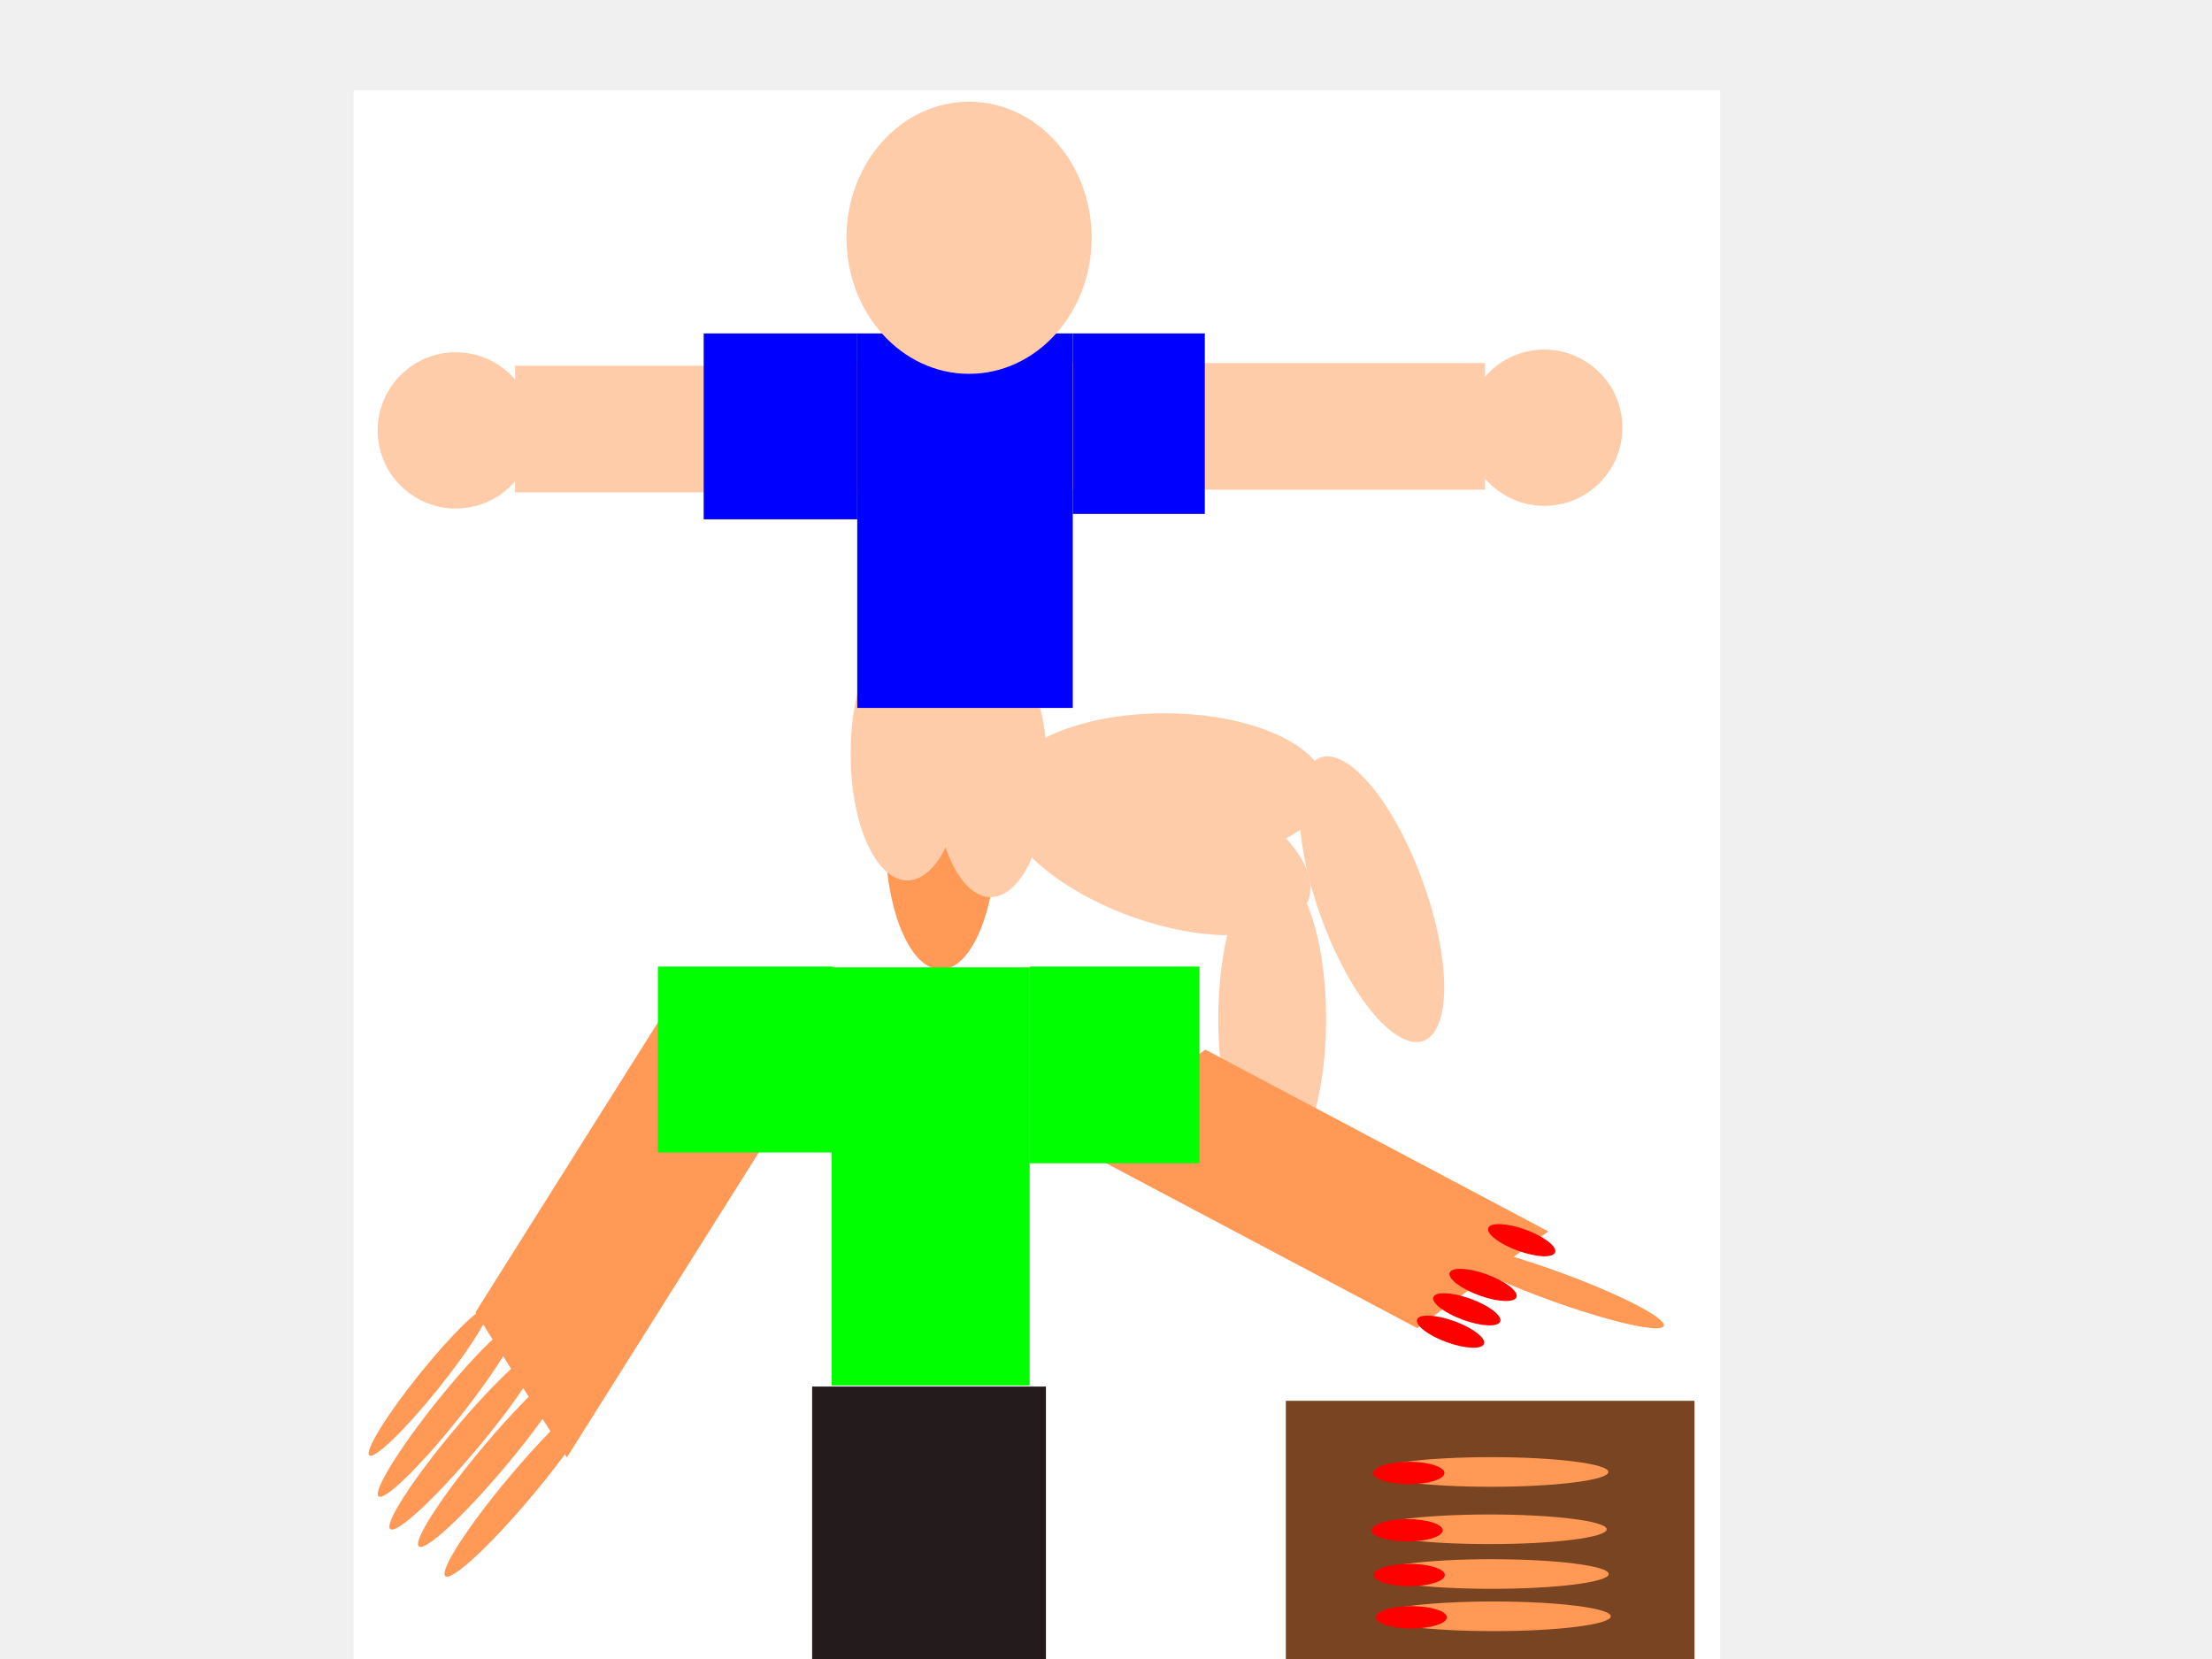
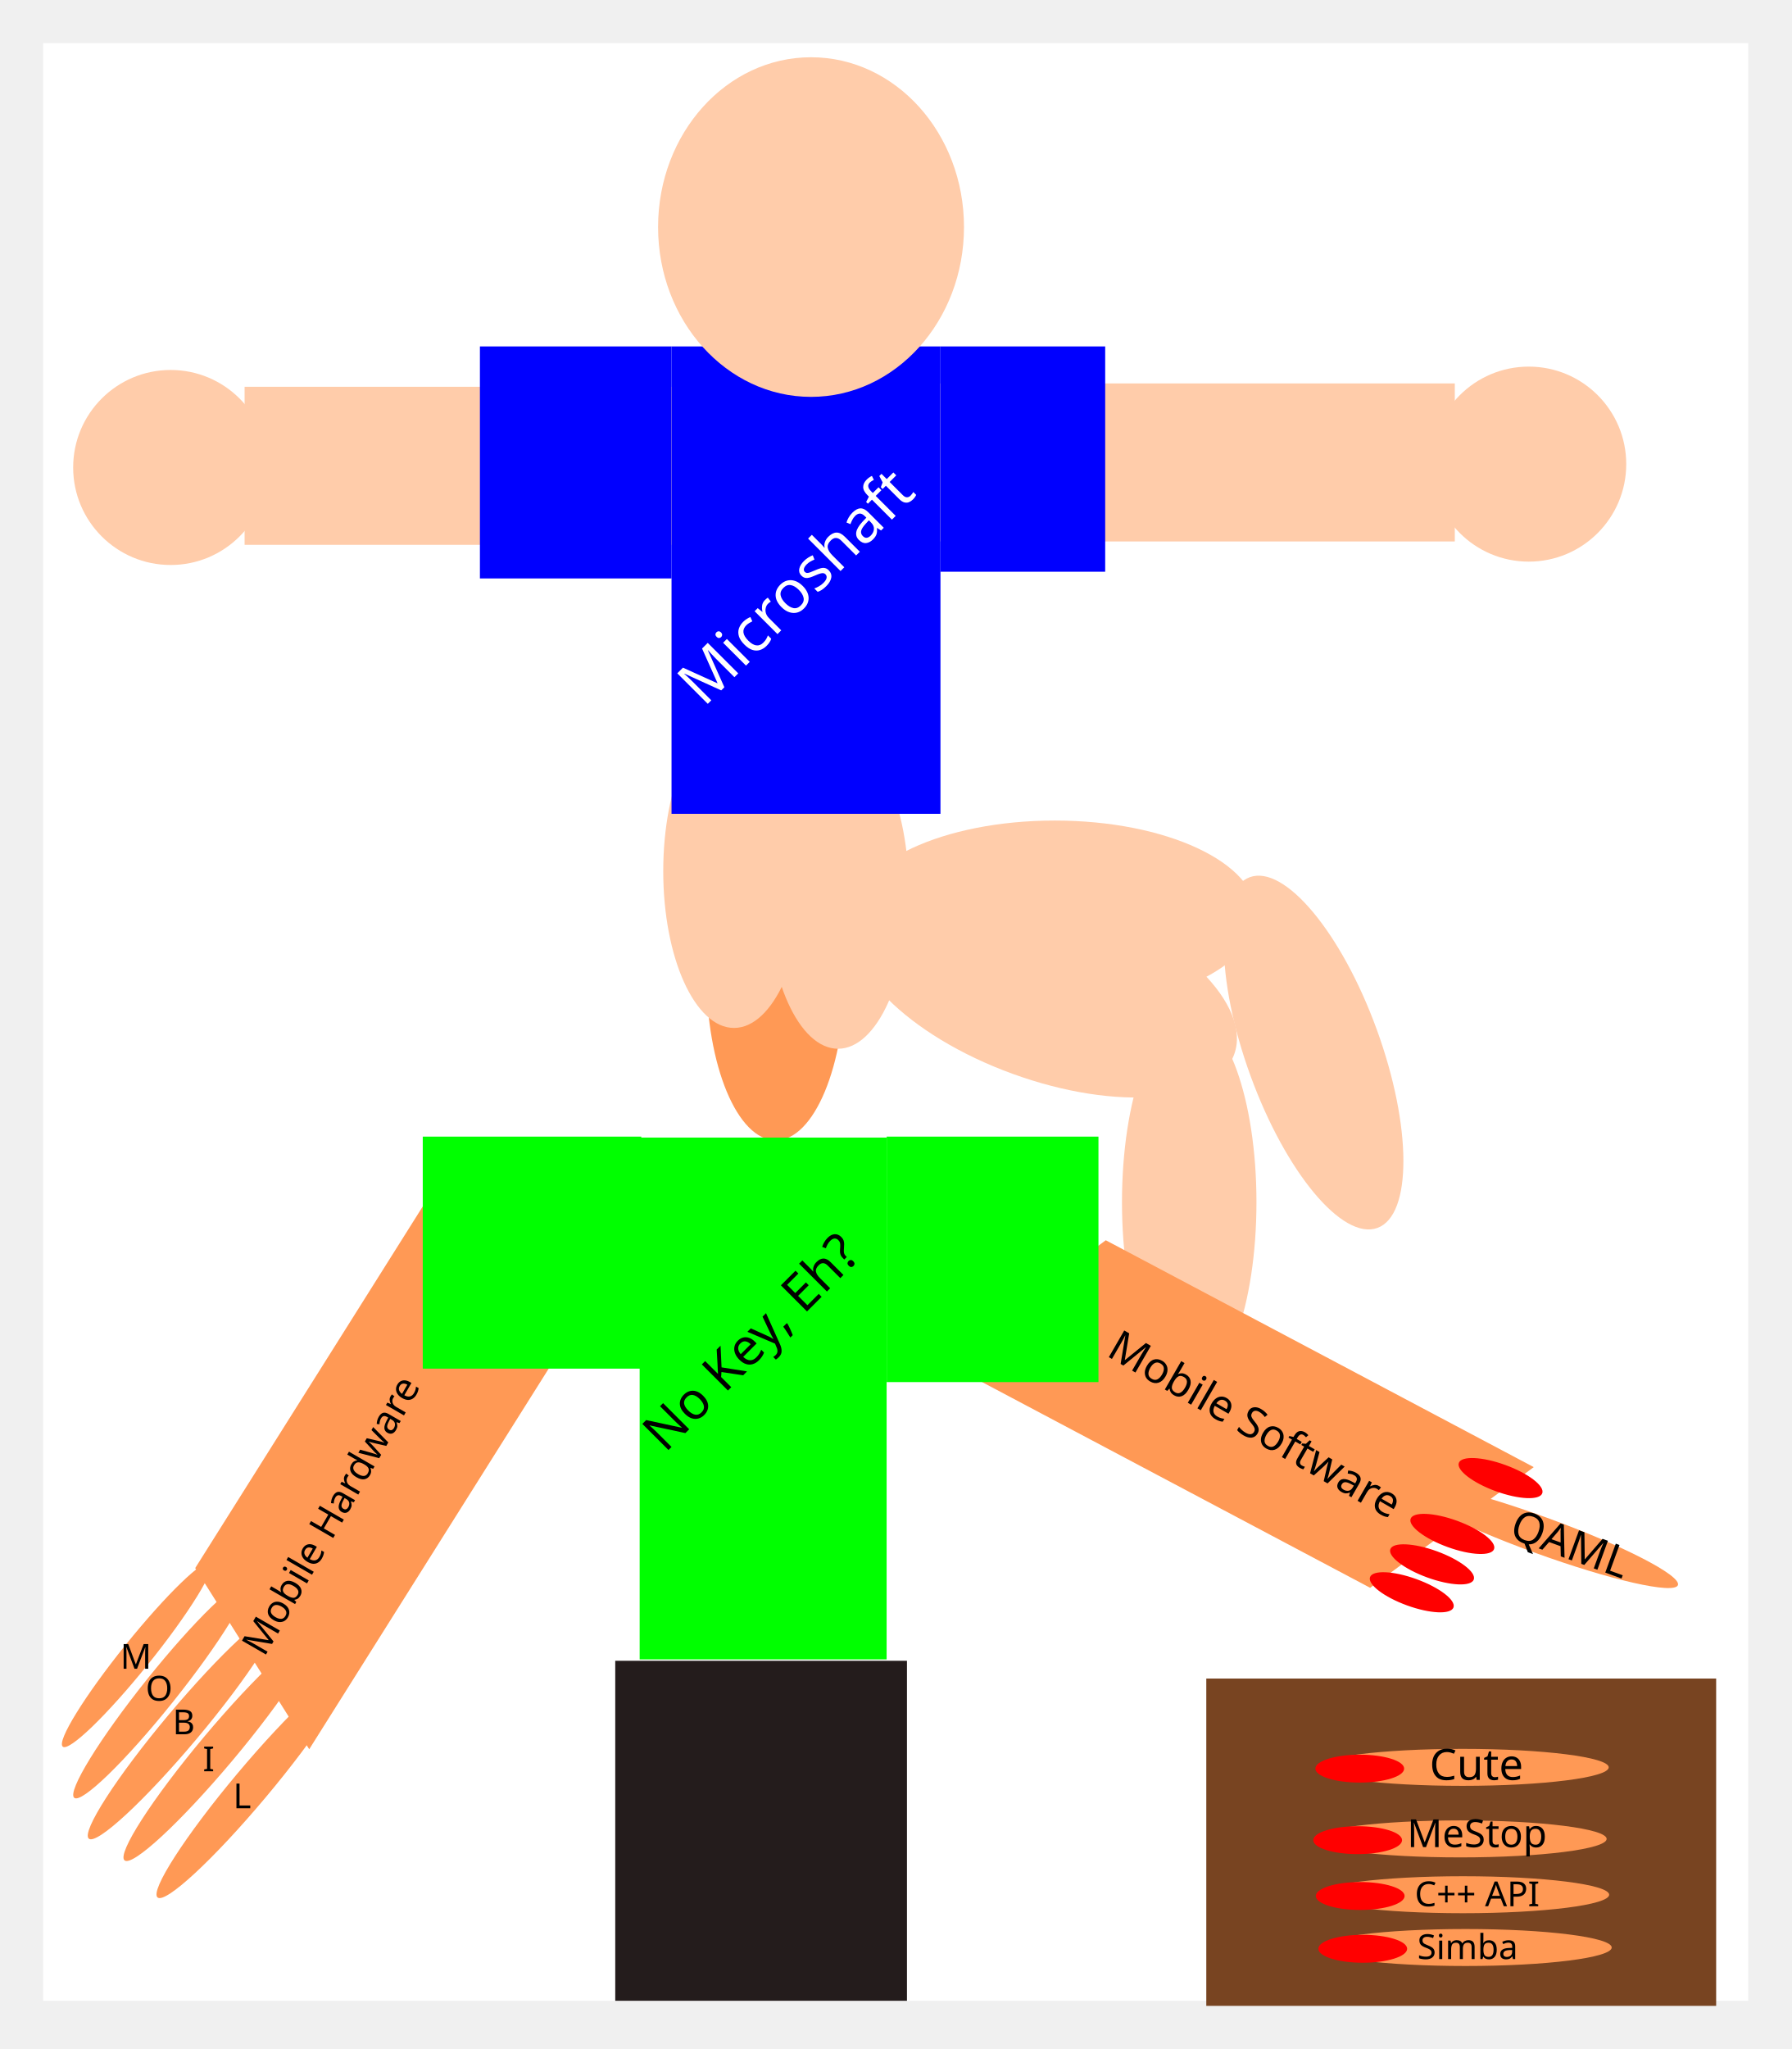
- <svg xmlns="http://www.w3.org/2000/svg" width="640px" height="480px" id="svg3007" version="1.1">
+ <svg xmlns="http://www.w3.org/2000/svg" width="415.385" height="475.023" id="svg3007" version="1.1">
  <defs id="defs3009" />
-   <g id="layer1">
+   <g id="layer1" transform="translate(-92.30769,-16.15385)">
    <rect style="fill:#ffffff" id="rect3589" width="395.385" height="453.846" x="102.308" y="26.154" />
-     <path style="fill:#ff9955" id="path3015" d="m 178.241,241.916 a 16.087,38.608 0 1 1 -32.174,0 16.087,38.608 0 1 1 32.174,0 z" transform="translate(110.0515,0)" />
-     <path style="fill:#ffccaa" id="path3017" d="m 193.685,212.638 a 16.409,36.356 0 1 1 -32.817,0 16.409,36.356 0 1 1 32.817,0 z" transform="translate(109.3712,10.29554)" />
-     <path style="fill:#ffccaa" id="path3017-0" d="m 193.685,212.638 a 16.409,36.356 0 1 1 -32.817,0 16.409,36.356 0 1 1 32.817,0 z" transform="translate(85.24103,5.469504)" />
+     <path style="fill:#ff9955" id="path3015" d="m 178.241,241.916 c 0,21.323 -7.202,38.608 -16.087,38.608 -8.884,0 -16.087,-17.286 -16.087,-38.608 0,-21.323 7.202,-38.608 16.087,-38.608 8.884,0 16.087,17.286 16.087,38.608 z" transform="translate(110.0515,0)" />
+     <path style="fill:#ffccaa" id="path3017" d="m 193.685,212.638 c 0,20.079 -7.346,36.356 -16.409,36.356 -9.062,0 -16.409,-16.277 -16.409,-36.356 0,-20.079 7.346,-36.356 16.409,-36.356 9.062,0 16.409,16.277 16.409,36.356 z" transform="translate(109.3712,10.29554)" />
+     <path style="fill:#ffccaa" id="path3017-0" d="m 193.685,212.638 c 0,20.079 -7.346,36.356 -16.409,36.356 -9.062,0 -16.409,-16.277 -16.409,-36.356 0,-20.079 7.346,-36.356 16.409,-36.356 9.062,0 16.409,16.277 16.409,36.356 z" transform="translate(85.24103,5.469504)" />
    <rect style="fill:#00ff00" id="rect3041" width="57.269" height="120.973" x="240.639" y="279.88" />
-     <flowRoot xml:space="preserve" id="flowRoot3043" style="font-size:40px;font-style:normal;font-weight:normal;line-height:125%;letter-spacing:0px;word-spacing:0px;fill:#000000;fill-opacity:1;stroke:none;font-family:Sans" transform="matrix(0.7071068,-0.7071068,0.7071068,0.7071068,-90.00634,222.2952)">
-       <flowRegion id="flowRegion3045">
-         <rect id="rect3047" width="73.356" height="14.8" x="145.424" y="318.489" />
-       </flowRegion>
-       <flowPara id="flowPara3049">
-         <flowSpan style="font-size:12px" id="flowSpan3051">No Key, Eh? </flowSpan>
-       </flowPara>
-     </flowRoot>
+     <text xml:space="preserve" style="font-size:40px;font-style:normal;font-weight:normal;line-height:125%;letter-spacing:0px;word-spacing:0px;fill:#000000;fill-opacity:1;stroke:none;font-family:Sans" x="-75.393" y="424.003" id="text3080" transform="matrix(0.7071068,-0.7071068,0.7071068,0.7071068,0,0)">
+       <tspan x="-75.393" y="424.003" id="tspan3082">
+         <tspan x="-75.393" y="424.003" style="font-size:12px" id="tspan3084">No Key, Eh? </tspan>
+       </tspan>
+     </text>
    <rect style="fill:#0000ff" id="rect3053" width="62.363" height="108.356" x="248.03" y="96.468" />
-     <flowRoot xml:space="preserve" id="flowRoot3055" style="font-size:40px;font-style:normal;font-weight:normal;line-height:125%;letter-spacing:0px;word-spacing:0px;fill:#fff6d5;fill-opacity:1;stroke:none;font-family:Sans" transform="matrix(0.7071068,-0.7071068,0.7071068,0.7071068,-0.6397639,238.345)">
-       <flowRegion id="flowRegion3057">
-         <rect id="rect3059" width="213.593" height="47.552" x="222.168" y="126.09" style="fill:#fff6d5" />
-       </flowRegion>
-       <flowPara id="flowPara3061" style="font-size:14px;fill:#ffffff">Microshaft</flowPara>
-     </flowRoot>
-     <path style="fill:#ffccaa" id="path3063" d="m 212.034,72.692 a 35.469,39.367 0 1 1 -70.938,0 35.469,39.367 0 1 1 70.938,0 z" transform="translate(103.8152,-3.897686)" />
-     <path style="fill:#ffccaa" id="path3065" d="m 299.342,248.477 a 46.772,21.827 0 1 1 -93.544,0 46.772,21.827 0 1 1 93.544,0 z" transform="translate(84.32681,-20.26797)" />
-     <path style="fill:#ffccaa" id="path3065-0" d="m 299.342,248.477 a 46.772,21.827 0 1 1 -93.544,0 46.772,21.827 0 1 1 93.544,0 z" transform="matrix(0.9396926,0.3420201,-0.3420201,0.9396926,182.2043,-75.2967)" />
-     <path style="fill:#ffccaa" id="path3087" d="m 301.681,308.112 a 15.591,43.264 0 1 1 -31.181,0 15.591,43.264 0 1 1 31.181,0 z" transform="translate(81.9882,-13.25213)" />
-     <path style="fill:#ffccaa" id="path3087-8" d="m 301.681,308.112 a 15.591,43.264 0 1 1 -31.181,0 15.591,43.264 0 1 1 31.181,0 z" transform="matrix(0.9396926,-0.3420201,0.3420201,0.9396926,22.70387,68.48849)" />
+     <text xml:space="preserve" style="font-size:40px;font-style:normal;font-weight:normal;line-height:125%;letter-spacing:0px;word-spacing:0px;fill:#fff6d5;fill-opacity:1;stroke:none;font-family:Sans" x="53.168" y="308.131" id="text3086" transform="matrix(0.7071068,-0.7071068,0.7071068,0.7071068,0,0)">
+       <tspan x="53.168" y="308.131" id="tspan3088">
+         <tspan x="53.168" y="308.131" style="font-size:14px;fill:#ffffff" id="tspan3090">Microshaft</tspan>
+       </tspan>
+     </text>
+     <path style="fill:#ffccaa" id="path3063" d="m 212.034,72.692 c 0,21.742 -15.88,39.367 -35.469,39.367 -19.589,0 -35.469,-17.625 -35.469,-39.367 0,-21.742 15.88,-39.367 35.469,-39.367 19.589,0 35.469,17.625 35.469,39.367 z" transform="translate(103.8152,-3.897686)" />
+     <path style="fill:#ffccaa" id="path3065" d="m 299.342,248.477 c 0,12.055 -20.941,21.827 -46.772,21.827 -25.832,0 -46.772,-9.772 -46.772,-21.827 0,-12.055 20.941,-21.827 46.772,-21.827 25.832,0 46.772,9.772 46.772,21.827 z" transform="translate(84.32681,-20.26797)" />
+     <path style="fill:#ffccaa" id="path3065-0" d="m 299.342,248.477 c 0,12.055 -20.941,21.827 -46.772,21.827 -25.832,0 -46.772,-9.772 -46.772,-21.827 0,-12.055 20.941,-21.827 46.772,-21.827 25.832,0 46.772,9.772 46.772,21.827 z" transform="matrix(0.9396926,0.3420201,-0.3420201,0.9396926,182.2043,-75.2967)" />
+     <path style="fill:#ffccaa" id="path3087" d="m 301.681,308.112 c 0,23.894 -6.98,43.264 -15.591,43.264 -8.611,0 -15.591,-19.37 -15.591,-43.264 0,-23.894 6.98,-43.264 15.591,-43.264 8.611,0 15.591,19.37 15.591,43.264 z" transform="translate(81.9882,-13.25213)" />
+     <path style="fill:#ffccaa" id="path3087-8" d="m 301.681,308.112 c 0,23.894 -6.98,43.264 -15.591,43.264 -8.611,0 -15.591,-19.37 -15.591,-43.264 0,-23.894 6.98,-43.264 15.591,-43.264 8.611,0 15.591,19.37 15.591,43.264 z" transform="matrix(0.9396926,-0.3420201,0.3420201,0.9396926,22.70387,68.48849)" />
    <rect style="fill:#ffccaa" id="rect3107" width="119.269" height="36.638" x="310.393" y="105.043" />
    <rect style="fill:#0000ff" id="rect3109" width="38.197" height="52.229" x="310.393" y="96.468" />
    <rect style="fill:#ffccaa" id="rect3111" width="99.001" height="36.638" x="149.028" y="105.822" />
    <rect style="fill:#0000ff" id="rect3113" width="44.434" height="53.788" x="203.596" y="96.468" />
-     <path style="fill:#ffccaa" id="path3115" d="m 64.702,125.7 a 26.114,26.114 0 1 1 -52.229,0 26.114,26.114 0 1 1 52.229,0 z" transform="matrix(0.8656716,0,0,0.8656716,98.47482,15.71582)" />
-     <path style="fill:#ffccaa" id="path3115-5" d="m 64.702,125.7 a 26.114,26.114 0 1 1 -52.229,0 26.114,26.114 0 1 1 52.229,0 z" transform="matrix(0.8656716,0,0,0.8656716,413.4078,14.93628)" />
+     <path style="fill:#ffccaa" id="path3115" d="m 64.702,125.7 c 0,14.423 -11.692,26.114 -26.114,26.114 -14.423,0 -26.114,-11.692 -26.114,-26.114 0,-14.423 11.692,-26.114 26.114,-26.114 14.423,0 26.114,11.692 26.114,26.114 z" transform="matrix(0.8656716,0,0,0.8656716,98.47482,15.71582)" />
+     <path style="fill:#ffccaa" id="path3115-5" d="m 64.702,125.7 c 0,14.423 -11.692,26.114 -26.114,26.114 -14.423,0 -26.114,-11.692 -26.114,-26.114 0,-14.423 11.692,-26.114 26.114,-26.114 14.423,0 26.114,11.692 26.114,26.114 z" transform="matrix(0.8656716,0,0,0.8656716,413.4078,14.93628)" />
    <rect style="fill:#ff9955" id="rect3135-4" width="111.909" height="49.629" x="-16.741" y="-403.081" transform="matrix(-0.5326593,0.8463297,-0.5326593,-0.8463297,0,0)" />
    <rect style="fill:#00ff00" id="rect3139" width="50.67" height="53.788" x="190.344" y="279.659" />
    <rect style="fill:#ff9955" id="rect3135-4-2" width="112.316" height="47.137" x="500.822" y="116.528" transform="matrix(0.8835798,0.4682807,-0.804831,0.5935041,0,0)" />
    <rect style="fill:#00ff00" id="rect3137" width="49.111" height="56.906" x="297.92" y="279.659" />
-     <path style="fill:#ff9955" id="path3177" d="m 401.462,370.475 a 33.91,8.185 0 1 1 -67.82,0 33.91,8.185 0 1 1 67.82,0 z" transform="matrix(0.9396926,0.3420201,-0.1791534,0.4922199,170.5261,63.96881)" />
-     <path style="fill:#ff9955" id="path3177-5" d="m 401.462,370.475 a 33.91,8.185 0 1 1 -67.82,0 33.91,8.185 0 1 1 67.82,0 z" transform="matrix(0.5064149,-0.6288944,0.3161305,0.2764169,-179.2252,528.4943)" />
-     <path style="fill:#ff9955" id="path3177-1" d="m 401.462,370.475 a 33.91,8.185 0 1 1 -67.82,0 33.91,8.185 0 1 1 67.82,0 z" transform="matrix(0.5859657,-0.7317569,0.3657901,0.3216279,-221.5057,557.9238)" />
-     <path style="fill:#ff9955" id="path3177-0" d="m 401.462,370.475 a 33.91,8.185 0 1 1 -67.82,0 33.91,8.185 0 1 1 67.82,0 z" transform="matrix(0.6427876,-0.7660444,0.4012614,0.3366983,-250.2116,573.2613)" />
-     <path style="fill:#ff9955" id="path3177-01" d="m 401.462,370.475 a 33.91,8.185 0 1 1 -67.82,0 33.91,8.185 0 1 1 67.82,0 z" transform="matrix(0.6427876,-0.7660444,0.4012614,0.3366983,-241.9279,578.2976)" />
-     <path style="fill:#ff9955" id="path3177-3" d="m 401.462,370.475 a 33.91,8.185 0 1 1 -67.82,0 33.91,8.185 0 1 1 67.82,0 z" transform="matrix(0.6427876,-0.7660444,0.4012614,0.3366983,-234.2713,586.8913)" />
-     <flowRoot xml:space="preserve" id="flowRoot3225" style="font-size:40px;font-style:normal;font-weight:normal;line-height:125%;letter-spacing:0px;word-spacing:0px;fill:#000000;fill-opacity:1;stroke:none;font-family:Sans" transform="translate(42.2318,-20.26797)">
-       <flowRegion id="flowRegion3227">
-         <rect id="rect3229" width="18.709" height="19.488" x="77.954" y="415.298" />
-       </flowRegion>
-       <flowPara id="flowPara3231" style="font-size:8px">M</flowPara>
-     </flowRoot>
-     <flowRoot xml:space="preserve" id="flowRoot3225-3" style="font-size:40px;font-style:normal;font-weight:normal;line-height:125%;letter-spacing:0px;word-spacing:0px;fill:#000000;fill-opacity:1;stroke:none;font-family:Sans" transform="translate(48.11809,-12.86743)">
-       <flowRegion id="flowRegion3227-0">
-         <rect id="rect3229-0" width="18.709" height="19.488" x="77.954" y="415.298" />
-       </flowRegion>
-       <flowPara id="flowPara3231-4" style="font-size:8px">O</flowPara>
-     </flowRoot>
-     <flowRoot xml:space="preserve" id="flowRoot3225-8" style="font-size:40px;font-style:normal;font-weight:normal;line-height:125%;letter-spacing:0px;word-spacing:0px;fill:#000000;fill-opacity:1;stroke:none;font-family:Sans" transform="translate(54.35438,-5.072061)">
-       <flowRegion id="flowRegion3227-2">
-         <rect id="rect3229-2" width="18.709" height="19.488" x="77.954" y="415.298" />
-       </flowRegion>
-       <flowPara id="flowPara3231-0" style="font-size:8px">B</flowPara>
-     </flowRoot>
-     <flowRoot xml:space="preserve" id="flowRoot3225-2" style="font-size:40px;font-style:normal;font-weight:normal;line-height:125%;letter-spacing:0px;word-spacing:0px;fill:#000000;fill-opacity:1;stroke:none;font-family:Sans" transform="translate(68.38605,12.07776)">
-       <flowRegion id="flowRegion3227-4">
-         <rect id="rect3229-5" width="18.709" height="19.488" x="77.954" y="415.298" />
-       </flowRegion>
-       <flowPara id="flowPara3231-8" style="font-size:8px">L</flowPara>
-     </flowRoot>
-     <flowRoot xml:space="preserve" id="flowRoot3225-5" style="font-size:40px;font-style:normal;font-weight:normal;line-height:125%;letter-spacing:0px;word-spacing:0px;fill:#000000;fill-opacity:1;stroke:none;font-family:Sans" transform="translate(61.37022,3.502848)">
-       <flowRegion id="flowRegion3227-42">
-         <rect id="rect3229-7" width="18.709" height="19.488" x="77.954" y="415.298" />
-       </flowRegion>
-       <flowPara id="flowPara3231-5" style="font-size:8px">I</flowPara>
-     </flowRoot>
-     <flowRoot xml:space="preserve" id="flowRoot3312" style="font-size:40px;font-style:normal;font-weight:normal;line-height:125%;letter-spacing:0px;word-spacing:0px;fill:#000000;fill-opacity:1;stroke:none;font-family:Sans" transform="matrix(0.9396926,0.3420201,-0.3420201,0.9396926,254.0449,-100.3437)">
-       <flowRegion id="flowRegion3314">
-         <rect id="rect3316" width="119.269" height="48.331" x="338.319" y="370.085" />
-       </flowRegion>
-       <flowPara id="flowPara3318" style="font-size:10px">QAML</flowPara>
-     </flowRoot>
+     <path style="fill:#ff9955" id="path3177" d="m 401.462,370.475 c 0,4.521 -15.182,8.185 -33.91,8.185 -18.728,0 -33.91,-3.665 -33.91,-8.185 0,-4.521 15.182,-8.185 33.91,-8.185 18.728,0 33.91,3.665 33.91,8.185 z" transform="matrix(0.9396926,0.3420201,-0.1791534,0.4922199,170.5261,63.96881)" />
+     <path style="fill:#ff9955" id="path3177-5" d="m 401.462,370.475 c 0,4.521 -15.182,8.185 -33.91,8.185 -18.728,0 -33.91,-3.665 -33.91,-8.185 0,-4.521 15.182,-8.185 33.91,-8.185 18.728,0 33.91,3.665 33.91,8.185 z" transform="matrix(0.5064149,-0.6288944,0.3161305,0.2764169,-179.2252,528.4943)" />
+     <path style="fill:#ff9955" id="path3177-1" d="m 401.462,370.475 c 0,4.521 -15.182,8.185 -33.91,8.185 -18.728,0 -33.91,-3.665 -33.91,-8.185 0,-4.521 15.182,-8.185 33.91,-8.185 18.728,0 33.91,3.665 33.91,8.185 z" transform="matrix(0.5859657,-0.7317569,0.3657901,0.3216279,-221.5057,557.9238)" />
+     <path style="fill:#ff9955" id="path3177-0" d="m 401.462,370.475 c 0,4.521 -15.182,8.185 -33.91,8.185 -18.728,0 -33.91,-3.665 -33.91,-8.185 0,-4.521 15.182,-8.185 33.91,-8.185 18.728,0 33.91,3.665 33.91,8.185 z" transform="matrix(0.6427876,-0.7660444,0.4012614,0.3366983,-250.2116,573.2613)" />
+     <path style="fill:#ff9955" id="path3177-01" d="m 401.462,370.475 c 0,4.521 -15.182,8.185 -33.91,8.185 -18.728,0 -33.91,-3.665 -33.91,-8.185 0,-4.521 15.182,-8.185 33.91,-8.185 18.728,0 33.91,3.665 33.91,8.185 z" transform="matrix(0.6427876,-0.7660444,0.4012614,0.3366983,-241.9279,578.2976)" />
+     <path style="fill:#ff9955" id="path3177-3" d="m 401.462,370.475 c 0,4.521 -15.182,8.185 -33.91,8.185 -18.728,0 -33.91,-3.665 -33.91,-8.185 0,-4.521 15.182,-8.185 33.91,-8.185 18.728,0 33.91,3.665 33.91,8.185 z" transform="matrix(0.6427876,-0.7660444,0.4012614,0.3366983,-234.2713,586.8913)" />
+     <text xml:space="preserve" style="font-size:40px;font-style:normal;font-weight:normal;line-height:125%;letter-spacing:0px;word-spacing:0px;fill:#000000;fill-opacity:1;stroke:none;font-family:Sans" x="120.201" y="403.019" id="text3092">
+       <tspan x="120.201" y="403.019" id="tspan3094">
+         <tspan x="120.201" y="403.019" style="font-size:8px" id="tspan3096">M</tspan>
+       </tspan>
+     </text>
+     <text xml:space="preserve" style="font-size:40px;font-style:normal;font-weight:normal;line-height:125%;letter-spacing:0px;word-spacing:0px;fill:#000000;fill-opacity:1;stroke:none;font-family:Sans" x="126.087" y="410.419" id="text3098">
+       <tspan x="126.087" y="410.419" id="tspan3100">
+         <tspan x="126.087" y="410.419" style="font-size:8px" id="tspan3102">O</tspan>
+       </tspan>
+     </text>
+     <text xml:space="preserve" style="font-size:40px;font-style:normal;font-weight:normal;line-height:125%;letter-spacing:0px;word-spacing:0px;fill:#000000;fill-opacity:1;stroke:none;font-family:Sans" x="132.323" y="418.214" id="text3104">
+       <tspan x="132.323" y="418.214" id="tspan3106">
+         <tspan x="132.323" y="418.214" style="font-size:8px" id="tspan3108">B</tspan>
+       </tspan>
+     </text>
+     <text xml:space="preserve" style="font-size:40px;font-style:normal;font-weight:normal;line-height:125%;letter-spacing:0px;word-spacing:0px;fill:#000000;fill-opacity:1;stroke:none;font-family:Sans" x="146.355" y="435.364" id="text3110">
+       <tspan x="146.355" y="435.364" id="tspan3112">
+         <tspan x="146.355" y="435.364" style="font-size:8px" id="tspan3114">L</tspan>
+       </tspan>
+     </text>
+     <text xml:space="preserve" style="font-size:40px;font-style:normal;font-weight:normal;line-height:125%;letter-spacing:0px;word-spacing:0px;fill:#000000;fill-opacity:1;stroke:none;font-family:Sans" x="139.339" y="426.789" id="text3116">
+       <tspan x="139.339" y="426.789" id="tspan3118">
+         <tspan x="139.339" y="426.789" style="font-size:8px" id="tspan3120">I</tspan>
+       </tspan>
+     </text>
+     <text xml:space="preserve" style="font-size:40px;font-style:normal;font-weight:normal;line-height:125%;letter-spacing:0px;word-spacing:0px;fill:#000000;fill-opacity:1;stroke:none;font-family:Sans" x="542.717" y="198.881" id="text3122" transform="matrix(0.9396926,0.3420201,-0.3420201,0.9396926,0,0)">
+       <tspan x="542.717" y="198.881" id="tspan3124">
+         <tspan x="542.717" y="198.881" style="font-size:10px" id="tspan3126">QAML</tspan>
+       </tspan>
+     </text>
    <rect style="fill:#784421" id="rect3320" width="118.235" height="75.882" x="372.036" y="405.294" ry="0" />
-     <path style="fill:#ff9955" id="path3177-54" d="m 401.462,370.475 a 33.91,8.185 0 1 1 -67.82,0 33.91,8.185 0 1 1 67.82,0 z" transform="matrix(1,0,0,0.5238095,63.89621,231.824)" />
-     <flowRoot xml:space="preserve" id="flowRoot3367" style="font-size:40px;font-style:normal;font-weight:normal;line-height:125%;letter-spacing:0px;word-spacing:0px;fill:#000000;fill-opacity:1;stroke:none;font-family:Sans" transform="translate(86.74208,12.94118)">
-       <flowRegion id="flowRegion3369">
-         <rect id="rect3371" width="65.294" height="51.765" x="337.059" y="405.882" />
-       </flowRegion>
-       <flowPara id="flowPara3373" style="font-size:10px">Cute</flowPara>
-     </flowRoot>
-     <path style="fill:#ff0000" id="path3375" d="m 316.471,427.941 a 10.294,3.235 0 1 1 -20.588,0 10.294,3.235 0 1 1 20.588,0 z" transform="translate(101.448,-1.764706)" />
-     <path style="fill:#ff0000" id="path3375-2" d="m 316.471,427.941 a 10.294,3.235 0 1 1 -20.588,0 10.294,3.235 0 1 1 20.588,0 z" transform="matrix(0.9396926,0.3420202,-0.3420202,0.9396926,287.7477,-135.087)" />
-     <path style="fill:#ff0000" id="path3375-2-4" d="m 316.471,427.941 a 10.294,3.235 0 1 1 -20.588,0 10.294,3.235 0 1 1 20.588,0 z" transform="matrix(0.9396926,0.3420202,-0.3420202,0.9396926,283.0419,-128.0282)" />
-     <path style="fill:#ff0000" id="path3375-2-8" d="m 316.471,427.941 a 10.294,3.235 0 1 1 -20.588,0 10.294,3.235 0 1 1 20.588,0 z" transform="matrix(0.9396926,0.3420202,-0.3420202,0.9396926,278.336,-121.5576)" />
-     <path style="fill:#ff0000" id="path3375-2-49" d="m 316.471,427.941 a 10.294,3.235 0 1 1 -20.588,0 10.294,3.235 0 1 1 20.588,0 z" transform="matrix(0.9396926,0.3420202,-0.3420202,0.9396926,298.9242,-148.0282)" />
-     <path style="fill:#ff9955" id="path3177-54-9" d="m 401.462,370.475 a 33.91,8.185 0 1 1 -67.82,0 33.91,8.185 0 1 1 67.82,0 z" transform="matrix(1,0,0,0.5238095,63.41186,248.4112)" />
-     <flowRoot xml:space="preserve" id="flowRoot3367-3" style="font-size:40px;font-style:normal;font-weight:normal;line-height:125%;letter-spacing:0px;word-spacing:0px;fill:#000000;fill-opacity:1;stroke:none;font-family:Sans" transform="translate(81.55185,29.52831)">
-       <flowRegion id="flowRegion3369-6">
-         <rect id="rect3371-3" width="65.294" height="51.765" x="337.059" y="405.882" />
-       </flowRegion>
-       <flowPara id="flowPara3373-8" style="font-size:9px">MeStop</flowPara>
-     </flowRoot>
-     <path style="fill:#ff0000" id="path3375-9" d="m 316.471,427.941 a 10.294,3.235 0 1 1 -20.588,0 10.294,3.235 0 1 1 20.588,0 z" transform="translate(100.9636,14.82243)" />
-     <path style="fill:#ff9955" id="path3177-54-9-9" d="m 401.462,370.475 a 33.91,8.185 0 1 1 -67.82,0 33.91,8.185 0 1 1 67.82,0 z" transform="matrix(1,0,0,0.5238095,64.0001,261.3523)" />
-     <flowRoot xml:space="preserve" id="flowRoot3367-3-3" style="font-size:40px;font-style:normal;font-weight:normal;line-height:125%;letter-spacing:0px;word-spacing:0px;fill:#000000;fill-opacity:1;stroke:none;font-family:Sans" transform="translate(83.31656,44.23419)">
-       <flowRegion id="flowRegion3369-6-9">
-         <rect id="rect3371-3-9" width="65.294" height="51.765" x="337.059" y="405.882" />
-       </flowRegion>
-       <flowPara id="flowPara3373-8-7" style="font-size:8px">C++ API</flowPara>
-     </flowRoot>
-     <path style="fill:#ff0000" id="path3375-9-9" d="m 316.471,427.941 a 10.294,3.235 0 1 1 -20.588,0 10.294,3.235 0 1 1 20.588,0 z" transform="translate(101.5518,27.7636)" />
-     <path style="fill:#ff9955" id="path3177-54-9-9-6" d="m 401.462,370.475 a 33.91,8.185 0 1 1 -67.82,0 33.91,8.185 0 1 1 67.82,0 z" transform="matrix(1,0,0,0.5238095,64.58834,273.5887)" />
-     <flowRoot xml:space="preserve" id="flowRoot3367-3-3-9" style="font-size:40px;font-style:normal;font-weight:normal;line-height:125%;letter-spacing:0px;word-spacing:0px;fill:#000000;fill-opacity:1;stroke:none;font-family:Sans" transform="translate(83.9048,56.47057)">
-       <flowRegion id="flowRegion3369-6-9-4">
-         <rect id="rect3371-3-9-2" width="65.294" height="51.765" x="337.059" y="405.882" />
-       </flowRegion>
-       <flowPara id="flowPara3373-8-7-0" style="font-size:8px">Simba</flowPara>
-     </flowRoot>
-     <path style="fill:#ff0000" id="path3375-9-9-2" d="m 316.471,427.941 a 10.294,3.235 0 1 1 -20.588,0 10.294,3.235 0 1 1 20.588,0 z" transform="translate(102.1401,39.99999)" />
-     <flowRoot xml:space="preserve" id="flowRoot3533" style="font-size:40px;font-style:normal;font-weight:normal;line-height:125%;letter-spacing:0px;word-spacing:0px;fill:#000000;fill-opacity:1;stroke:none;font-family:Sans" transform="matrix(0.8660254,0.5,-0.5,0.8660254,415.8041,-135.5369)">
-       <flowRegion id="flowRegion3535">
-         <rect id="rect3537" width="186.471" height="47.059" x="174.706" y="427.059" />
-       </flowRegion>
-       <flowPara id="flowPara3539" style="font-size:10px">Mobile Software</flowPara>
-     </flowRoot>
-     <flowRoot xml:space="preserve" id="flowRoot3533-4" style="font-size:40px;font-style:normal;font-weight:normal;line-height:125%;letter-spacing:0px;word-spacing:0px;fill:#000000;fill-opacity:1;stroke:none;font-family:Sans" transform="matrix(0.5,-0.8660254,0.8660254,0.5,-311.4269,333.7713)">
-       <flowRegion id="flowRegion3535-7">
-         <rect id="rect3537-6" width="186.471" height="47.059" x="174.706" y="427.059" />
-       </flowRegion>
-       <flowPara id="flowPara3539-8" style="font-size:9px">Mobile Hardware</flowPara>
-     </flowRoot>
+     <path style="fill:#ff9955" id="path3177-54" d="m 401.462,370.475 c 0,4.521 -15.182,8.185 -33.91,8.185 -18.728,0 -33.91,-3.665 -33.91,-8.185 0,-4.521 15.182,-8.185 33.91,-8.185 18.728,0 33.91,3.665 33.91,8.185 z" transform="matrix(1,0,0,0.5238095,63.89621,231.824)" />
+     <text xml:space="preserve" style="font-size:40px;font-style:normal;font-weight:normal;line-height:125%;letter-spacing:0px;word-spacing:0px;fill:#000000;fill-opacity:1;stroke:none;font-family:Sans" x="423.805" y="428.784" id="text3128">
+       <tspan x="423.805" y="428.784" id="tspan3130">
+         <tspan x="423.805" y="428.784" style="font-size:10px" id="tspan3132">Cute</tspan>
+       </tspan>
+     </text>
+     <path style="fill:#ff0000" id="path3375" d="m 316.471,427.941 c 0,1.787 -4.609,3.235 -10.294,3.235 -5.685,0 -10.294,-1.448 -10.294,-3.235 0,-1.787 4.609,-3.235 10.294,-3.235 5.685,0 10.294,1.448 10.294,3.235 z" transform="translate(101.448,-1.764706)" />
+     <path style="fill:#ff0000" id="path3375-2" d="m 316.471,427.941 c 0,1.787 -4.609,3.235 -10.294,3.235 -5.685,0 -10.294,-1.448 -10.294,-3.235 0,-1.787 4.609,-3.235 10.294,-3.235 5.685,0 10.294,1.448 10.294,3.235 z" transform="matrix(0.9396926,0.3420202,-0.3420202,0.9396926,287.7477,-135.087)" />
+     <path style="fill:#ff0000" id="path3375-2-4" d="m 316.471,427.941 c 0,1.787 -4.609,3.235 -10.294,3.235 -5.685,0 -10.294,-1.448 -10.294,-3.235 0,-1.787 4.609,-3.235 10.294,-3.235 5.685,0 10.294,1.448 10.294,3.235 z" transform="matrix(0.9396926,0.3420202,-0.3420202,0.9396926,283.0419,-128.0282)" />
+     <path style="fill:#ff0000" id="path3375-2-8" d="m 316.471,427.941 c 0,1.787 -4.609,3.235 -10.294,3.235 -5.685,0 -10.294,-1.448 -10.294,-3.235 0,-1.787 4.609,-3.235 10.294,-3.235 5.685,0 10.294,1.448 10.294,3.235 z" transform="matrix(0.9396926,0.3420202,-0.3420202,0.9396926,278.336,-121.5576)" />
+     <path style="fill:#ff0000" id="path3375-2-49" d="m 316.471,427.941 c 0,1.787 -4.609,3.235 -10.294,3.235 -5.685,0 -10.294,-1.448 -10.294,-3.235 0,-1.787 4.609,-3.235 10.294,-3.235 5.685,0 10.294,1.448 10.294,3.235 z" transform="matrix(0.9396926,0.3420202,-0.3420202,0.9396926,298.9242,-148.0282)" />
+     <path style="fill:#ff9955" id="path3177-54-9" d="m 401.462,370.475 c 0,4.521 -15.182,8.185 -33.91,8.185 -18.728,0 -33.91,-3.665 -33.91,-8.185 0,-4.521 15.182,-8.185 33.91,-8.185 18.728,0 33.91,3.665 33.91,8.185 z" transform="matrix(1,0,0,0.5238095,63.41186,248.4112)" />
+     <text xml:space="preserve" style="font-size:40px;font-style:normal;font-weight:normal;line-height:125%;letter-spacing:0px;word-spacing:0px;fill:#000000;fill-opacity:1;stroke:none;font-family:Sans" x="418.614" y="444.374" id="text3134">
+       <tspan x="418.614" y="444.374" id="tspan3136">
+         <tspan x="418.614" y="444.374" style="font-size:9px" id="tspan3138">MeStop</tspan>
+       </tspan>
+     </text>
+     <path style="fill:#ff0000" id="path3375-9" d="m 316.471,427.941 c 0,1.787 -4.609,3.235 -10.294,3.235 -5.685,0 -10.294,-1.448 -10.294,-3.235 0,-1.787 4.609,-3.235 10.294,-3.235 5.685,0 10.294,1.448 10.294,3.235 z" transform="translate(100.9636,14.82243)" />
+     <path style="fill:#ff9955" id="path3177-54-9-9" d="m 401.462,370.475 c 0,4.521 -15.182,8.185 -33.91,8.185 -18.728,0 -33.91,-3.665 -33.91,-8.185 0,-4.521 15.182,-8.185 33.91,-8.185 18.728,0 33.91,3.665 33.91,8.185 z" transform="matrix(1,0,0,0.5238095,64.0001,261.3523)" />
+     <text xml:space="preserve" style="font-size:40px;font-style:normal;font-weight:normal;line-height:125%;letter-spacing:0px;word-spacing:0px;fill:#000000;fill-opacity:1;stroke:none;font-family:Sans" x="420.379" y="458.083" id="text3140">
+       <tspan x="420.379" y="458.083" id="tspan3142">
+         <tspan x="420.379" y="458.083" style="font-size:8px" id="tspan3144">C++ API</tspan>
+       </tspan>
+     </text>
+     <path style="fill:#ff0000" id="path3375-9-9" d="m 316.471,427.941 c 0,1.787 -4.609,3.235 -10.294,3.235 -5.685,0 -10.294,-1.448 -10.294,-3.235 0,-1.787 4.609,-3.235 10.294,-3.235 5.685,0 10.294,1.448 10.294,3.235 z" transform="translate(101.5518,27.7636)" />
+     <path style="fill:#ff9955" id="path3177-54-9-9-6" d="m 401.462,370.475 c 0,4.521 -15.182,8.185 -33.91,8.185 -18.728,0 -33.91,-3.665 -33.91,-8.185 0,-4.521 15.182,-8.185 33.91,-8.185 18.728,0 33.91,3.665 33.91,8.185 z" transform="matrix(1,0,0,0.5238095,64.58834,273.5887)" />
+     <text xml:space="preserve" style="font-size:40px;font-style:normal;font-weight:normal;line-height:125%;letter-spacing:0px;word-spacing:0px;fill:#000000;fill-opacity:1;stroke:none;font-family:Sans" x="420.967" y="470.32" id="text3146">
+       <tspan x="420.967" y="470.32" id="tspan3148">
+         <tspan x="420.967" y="470.32" style="font-size:8px" id="tspan3150">Simba</tspan>
+       </tspan>
+     </text>
+     <path style="fill:#ff0000" id="path3375-9-9-2" d="m 316.471,427.941 c 0,1.787 -4.609,3.235 -10.294,3.235 -5.685,0 -10.294,-1.448 -10.294,-3.235 0,-1.787 4.609,-3.235 10.294,-3.235 5.685,0 10.294,1.448 10.294,3.235 z" transform="translate(102.1401,39.99999)" />
+     <text xml:space="preserve" style="font-size:40px;font-style:normal;font-weight:normal;line-height:125%;letter-spacing:0px;word-spacing:0px;fill:#000000;fill-opacity:1;stroke:none;font-family:Sans" x="467.047" y="111.75" id="text3152" transform="matrix(0.8660254,0.5,-0.5,0.8660254,0,0)">
+       <tspan x="467.047" y="111.75" id="tspan3154">
+         <tspan x="467.047" y="111.75" style="font-size:10px" id="tspan3156">Mobile Software</tspan>
+       </tspan>
+     </text>
+     <text xml:space="preserve" style="font-size:40px;font-style:normal;font-weight:normal;line-height:125%;letter-spacing:0px;word-spacing:0px;fill:#000000;fill-opacity:1;stroke:none;font-family:Sans" x="-270.049" y="333.215" id="text3158" transform="matrix(0.5,-0.8660254,0.8660254,0.5,0,0)">
+       <tspan x="-270.049" y="333.215" id="tspan3160">
+         <tspan x="-270.049" y="333.215" style="font-size:9px" id="tspan3162">Mobile Hardware</tspan>
+       </tspan>
+     </text>
    <rect style="fill:#241c1c" id="rect3568" width="67.647" height="78.824" x="234.977" y="401.176" />
  </g>
</svg>
